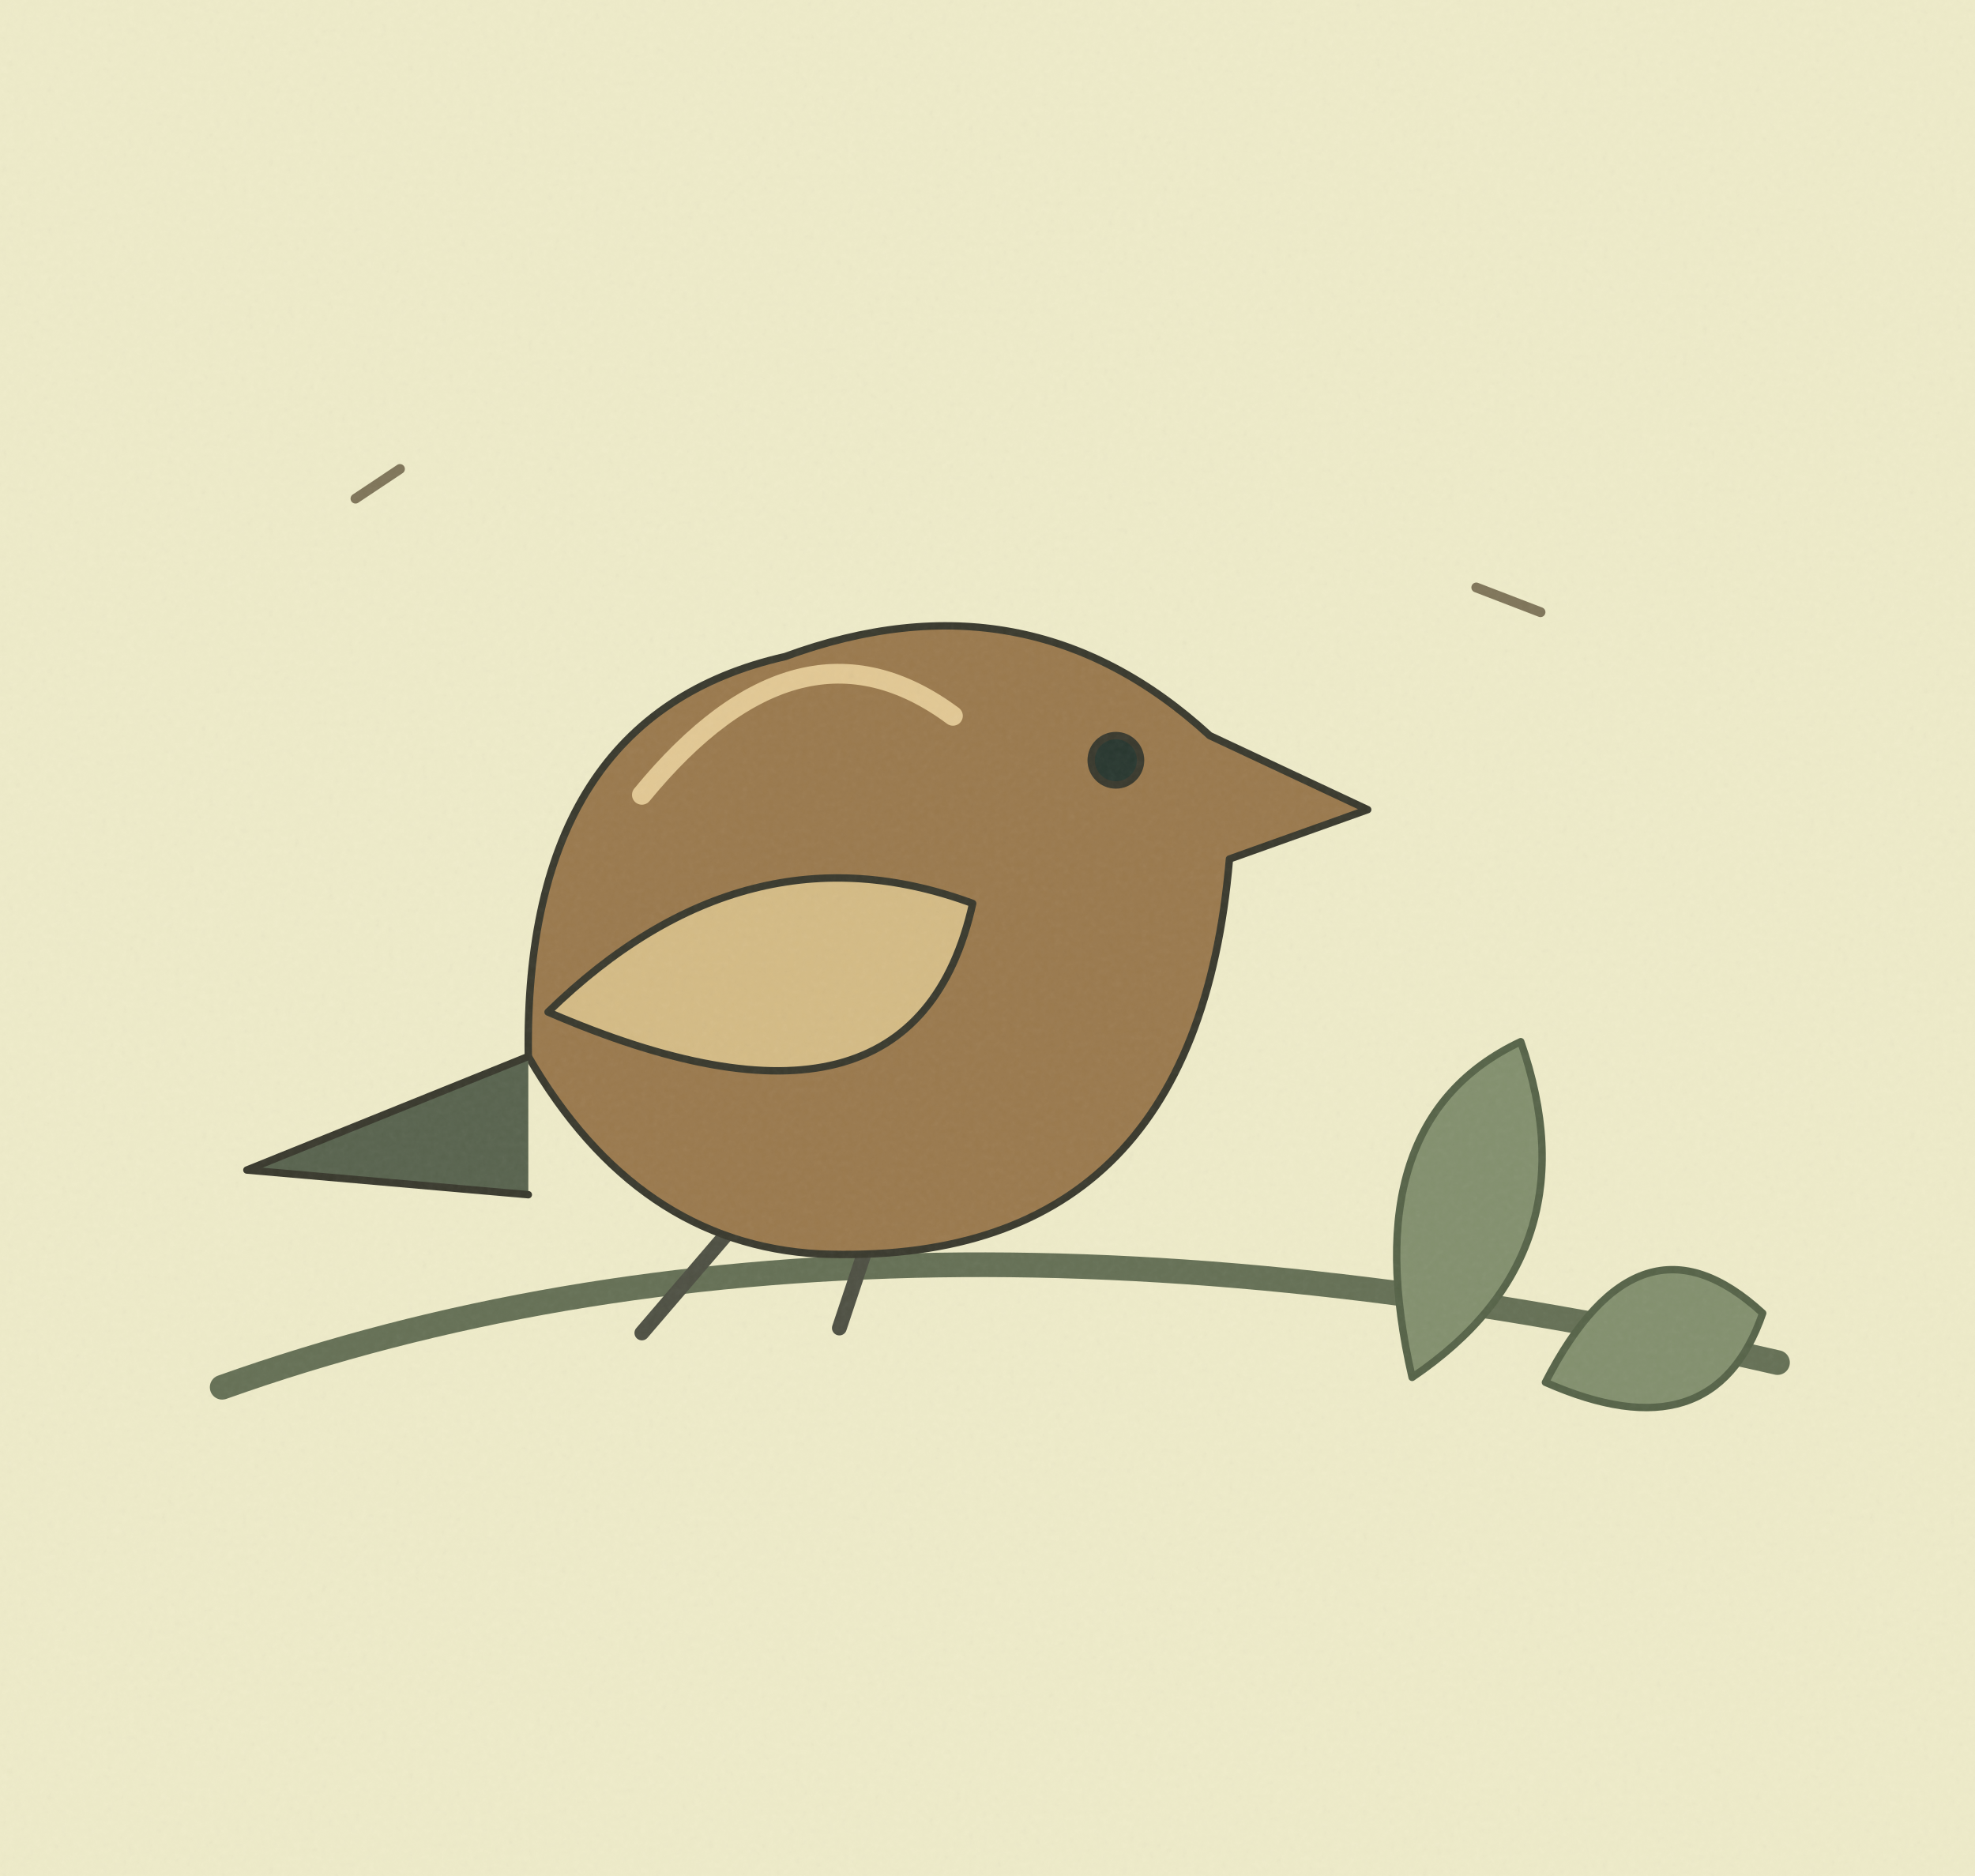
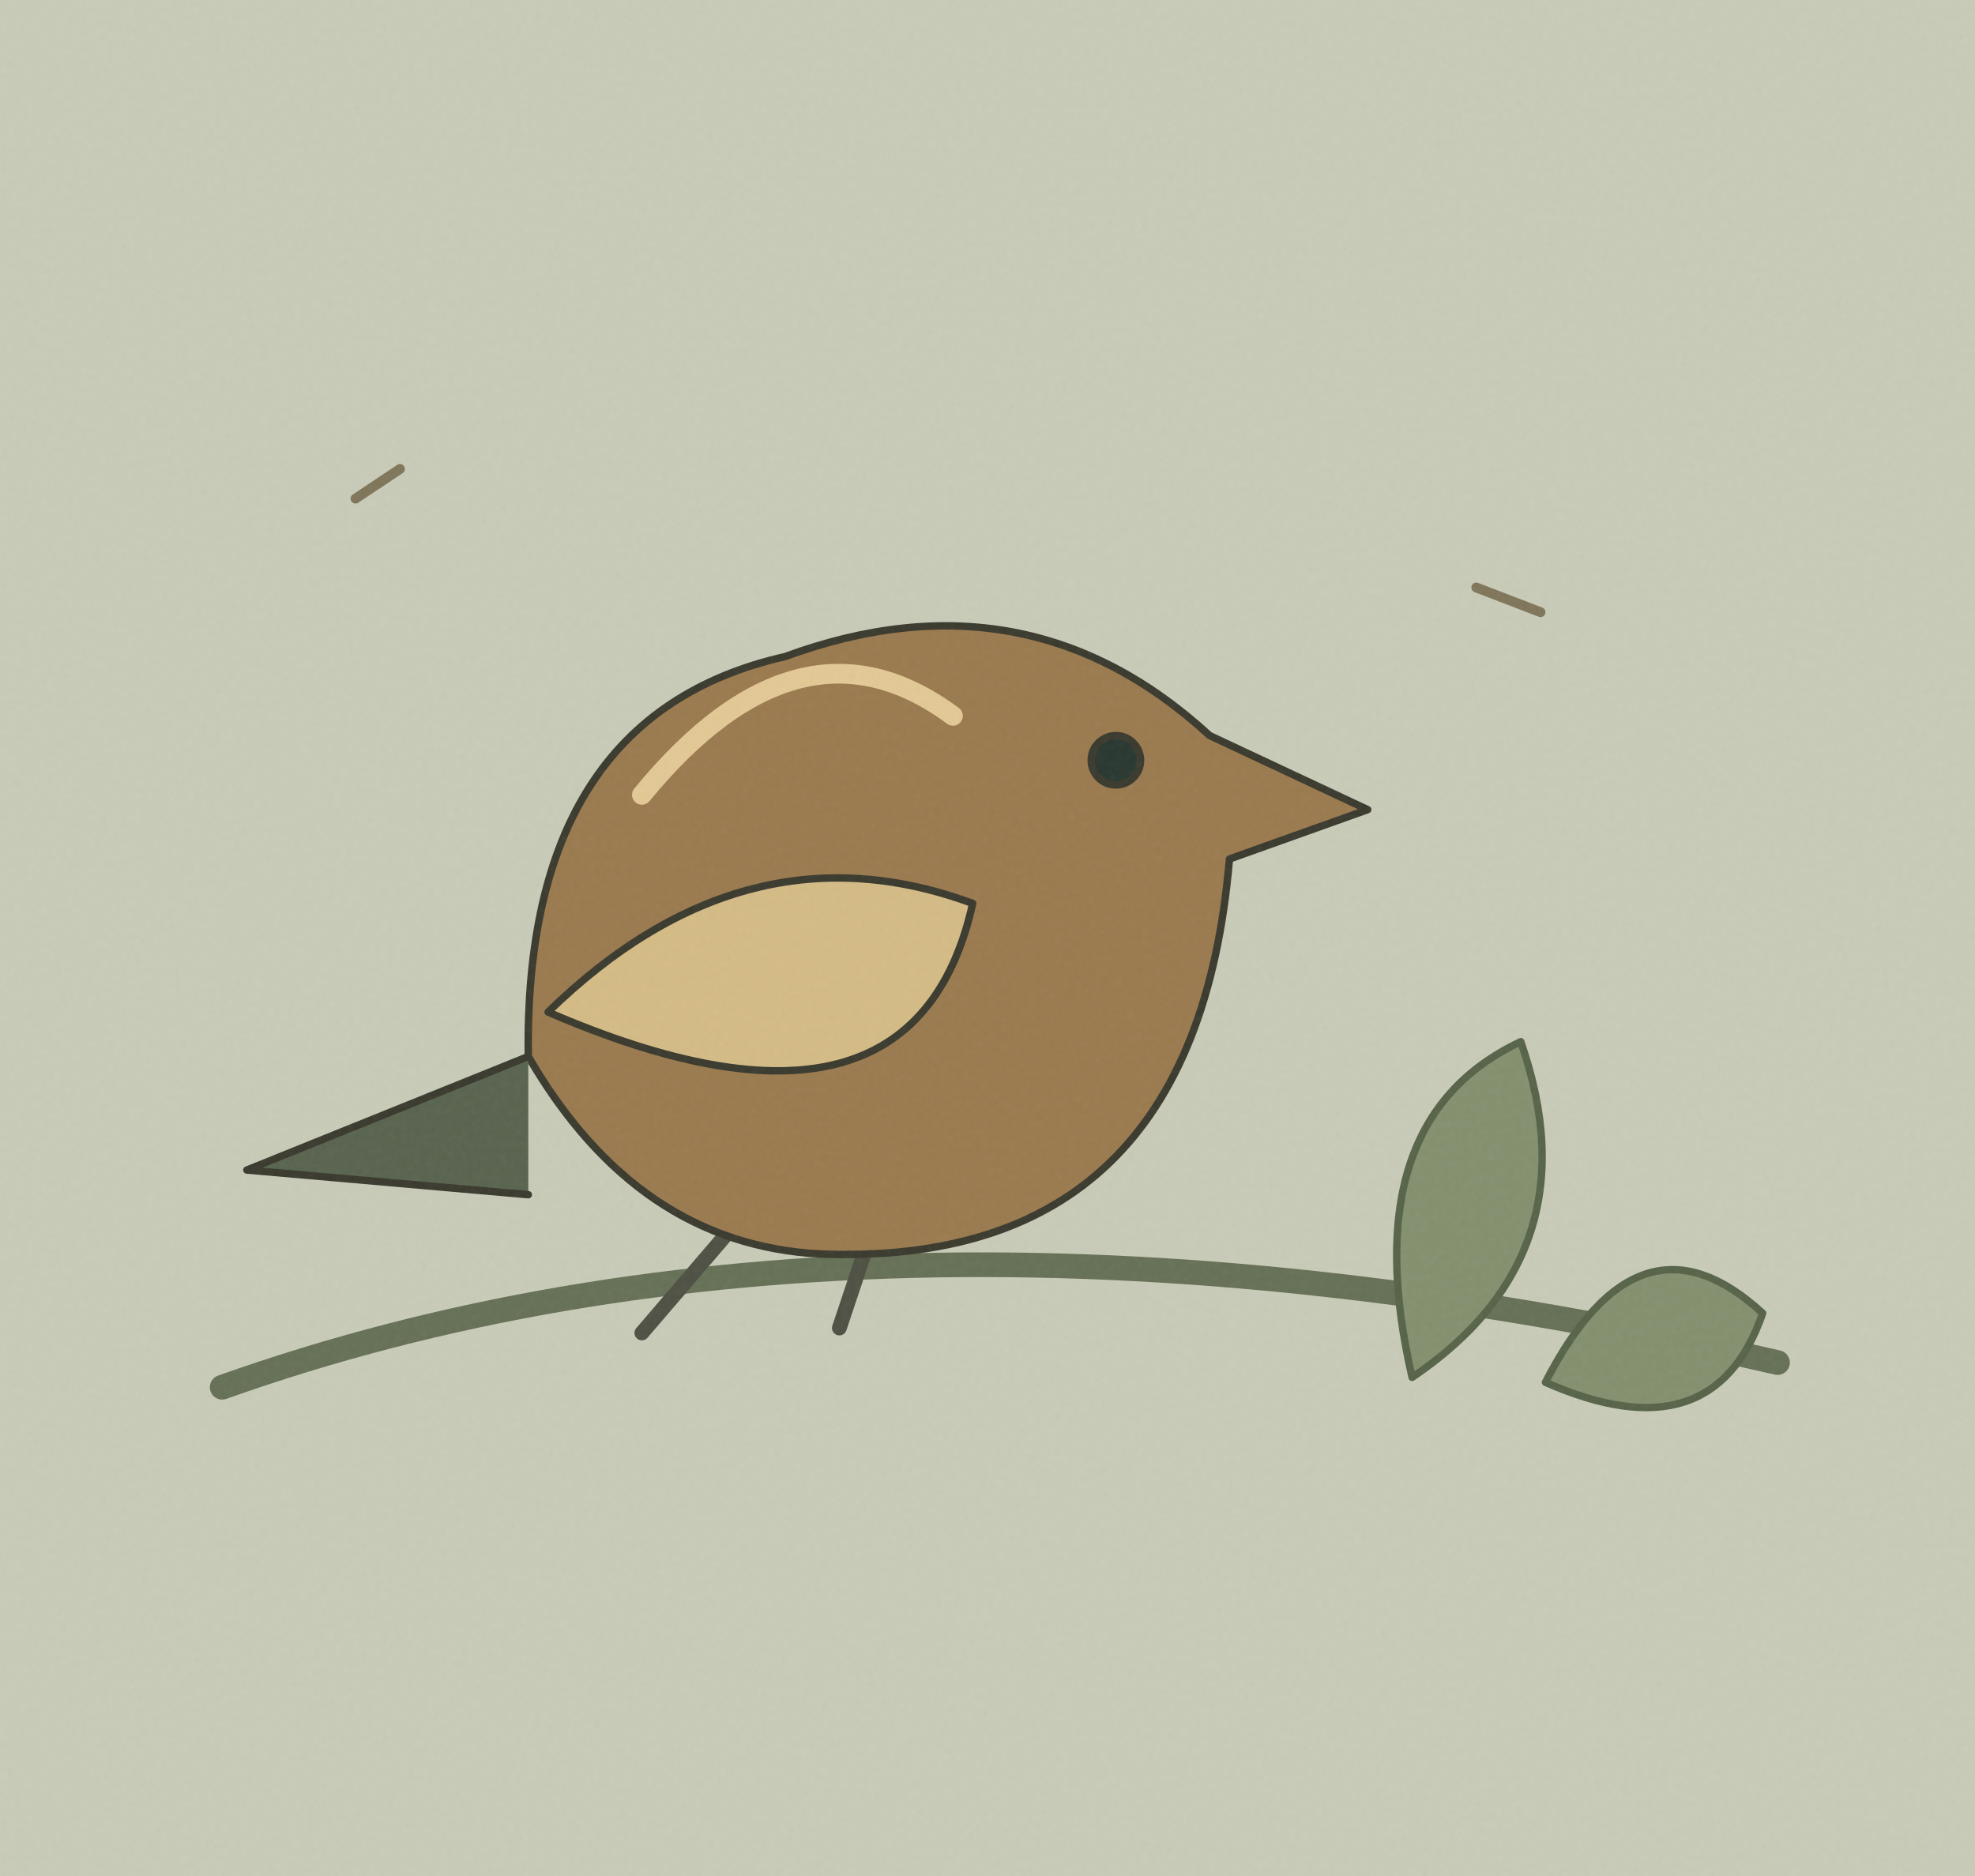
<svg xmlns="http://www.w3.org/2000/svg" viewBox="0 0 400 380">
  <defs>
    <pattern id="fine" width="5" height="5" patternUnits="userSpaceOnUse">
      <path d="M0 0l5 5" stroke="#231e17" opacity=".1" stroke-width=".5" />
    </pattern>
    <filter id="grain">
      <feTurbulence type="fractalNoise" baseFrequency=".74" numOctaves="3" stitchTiles="stitch" />
      <feColorMatrix type="saturate" values="0" />
      <feComponentTransfer>
        <feFuncA type="linear" slope=".065" />
      </feComponentTransfer>
      <feBlend in="SourceGraphic" mode="multiply" />
    </filter>
  </defs>
-   <rect width="400" height="380" fill="#eeebc9" />
+   <rect width="400" height="380" fill="#c8cbb7" />
  <g stroke="#39392d" stroke-width="1.5" stroke-linejoin="round" stroke-linecap="round">
    <path d="M45 281q132-47 315-5" fill="none" stroke="#657055" stroke-width="5" />
    <path d="M130 270l24-28m16 27 10-30" stroke="#4e5043" stroke-width="3" />
    <path d="M107 214q-1-69 52-81 49-18 86 16l32 15-28 10q-7 83-83 80-37-2-59-40z" fill="#9a794d" />
    <path d="M111 205q40-39 86-22-12 54-86 22z" fill="#d4bb85" />
    <path d="M107 214l-57 23 57 5" fill="#58634e" />
    <circle cx="226" cy="154" r="5" fill="#28372f" />
    <path d="M130 161q32-39 63-16" fill="none" stroke="#e2c894" stroke-width="4" />
    <g fill="#83906e" stroke="#566348">
      <path d="M286 279q-12-52 22-68 15 43-22 68zM313 280q19-37 44-14-10 29-44 14z" />
    </g>
    <path d="M72 101l9-6m218 24 13 5" stroke="#7f7559" stroke-width="2" />
  </g>
  <rect width="400" height="380" fill="transparent" filter="url(#grain)" />
</svg>
